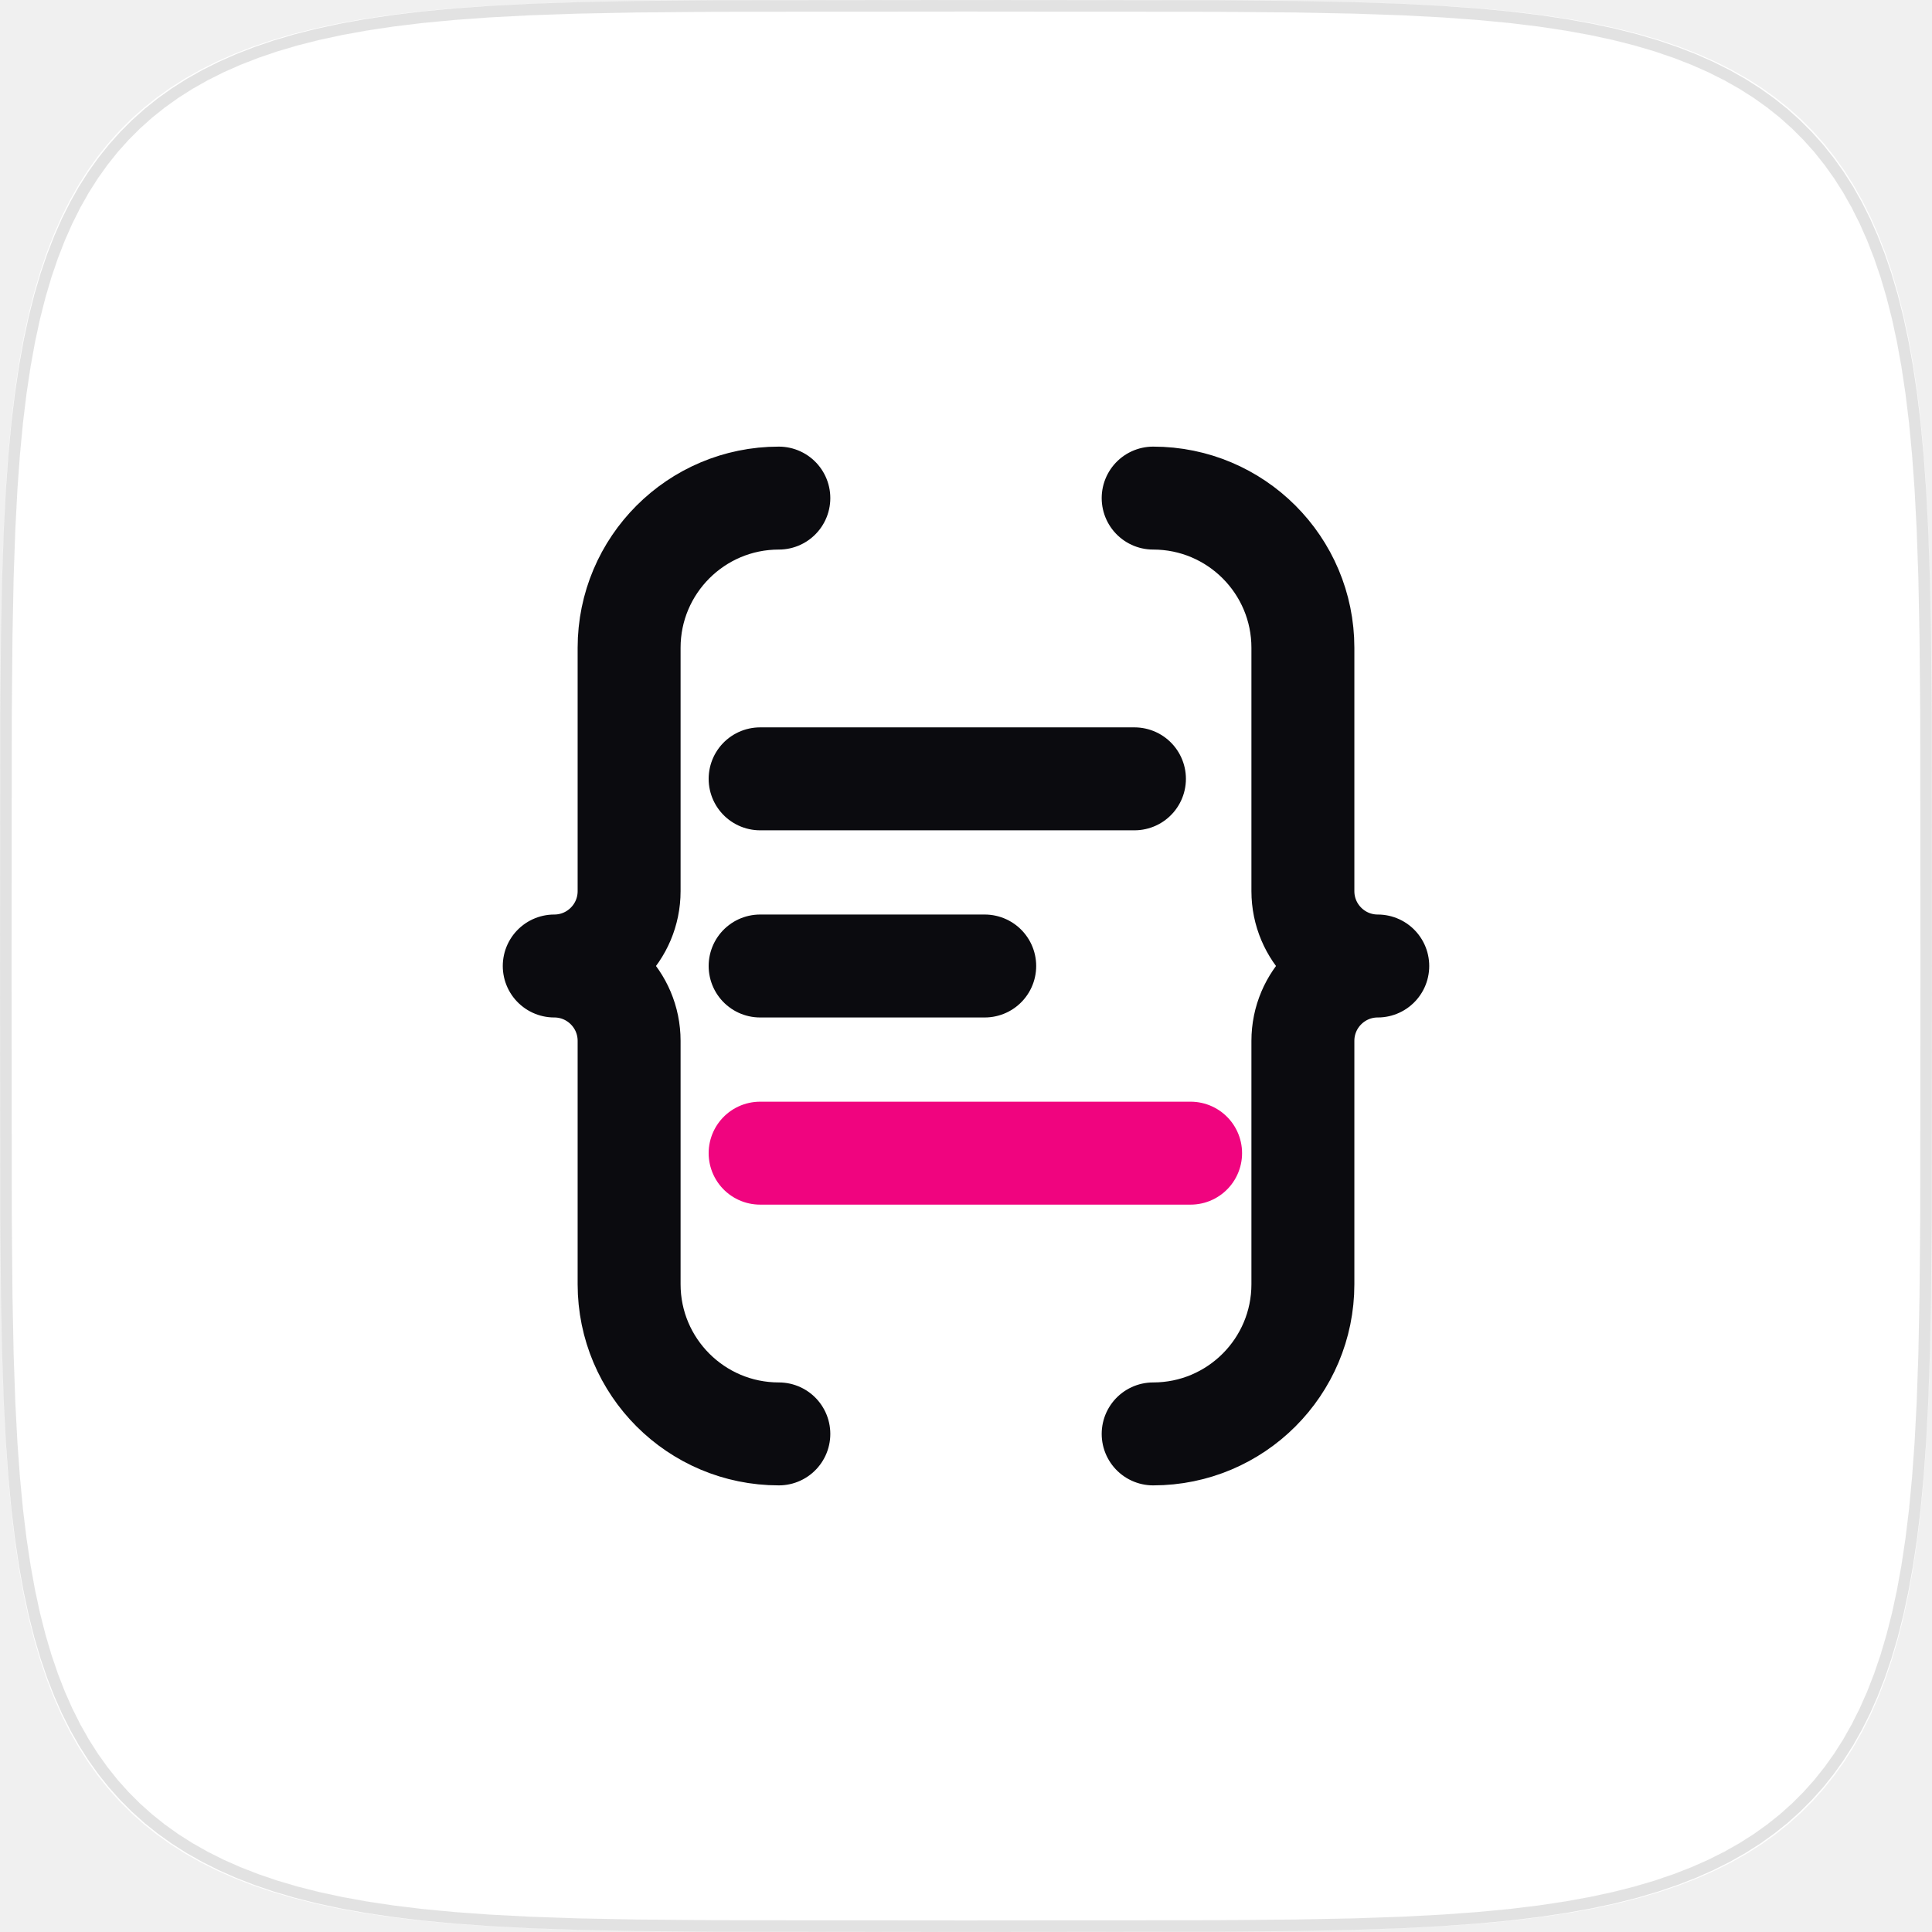
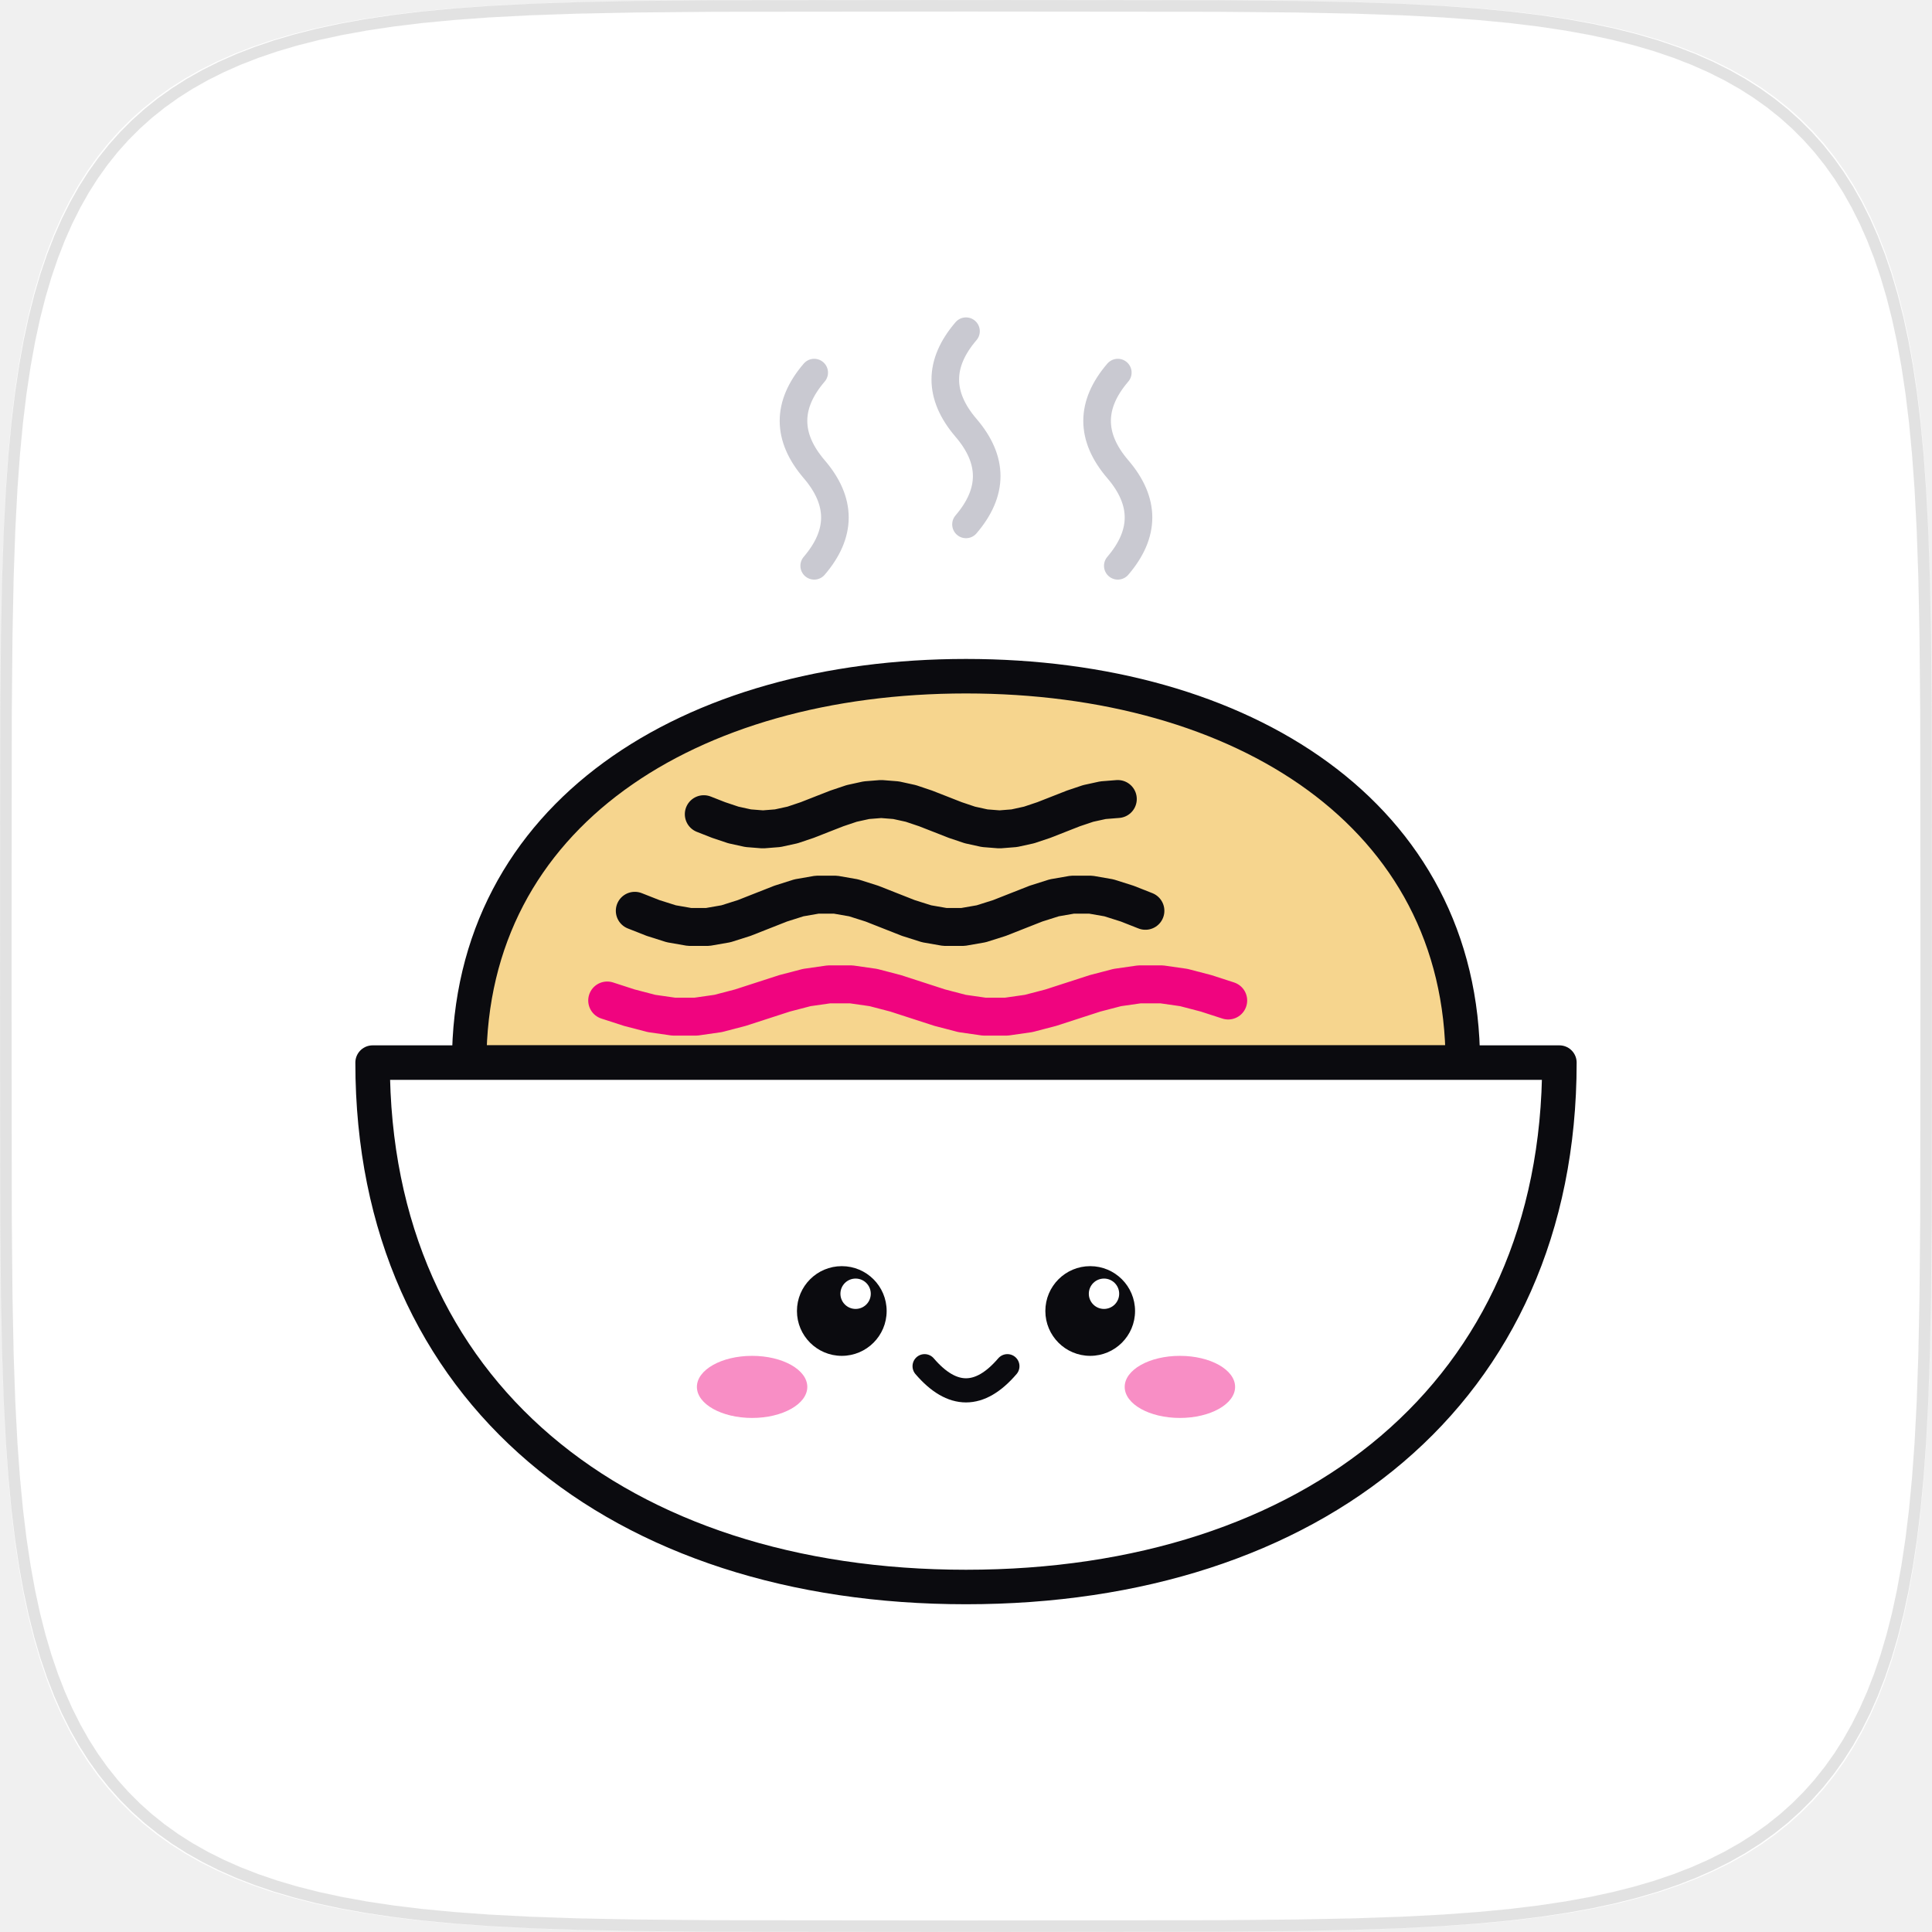
<svg xmlns="http://www.w3.org/2000/svg" viewBox="0 0 100 100" role="img" aria-label="ndb">
  <path d="M100.000 50.000L99.988 63.065L99.951 67.235L99.890 70.261L99.805 72.719L99.695 74.822L99.560 76.676L99.401 78.343L99.216 79.861L99.006 81.258L98.771 82.553L98.511 83.760L98.224 84.890L97.911 85.951L97.571 86.950L97.204 87.893L96.810 88.784L96.387 89.627L95.936 90.426L95.455 91.182L94.944 91.898L94.402 92.577L93.827 93.219L93.219 93.827L92.577 94.402L91.898 94.944L91.182 95.455L90.426 95.936L89.627 96.387L88.784 96.810L87.893 97.204L86.950 97.571L85.951 97.911L84.890 98.224L83.760 98.511L82.553 98.771L81.258 99.006L79.861 99.216L78.343 99.401L76.676 99.560L74.822 99.695L72.719 99.805L70.261 99.890L67.235 99.951L63.065 99.988L50.000 100.000L36.935 99.988L32.765 99.951L29.739 99.890L27.281 99.805L25.178 99.695L23.324 99.560L21.657 99.401L20.139 99.216L18.742 99.006L17.447 98.771L16.240 98.511L15.110 98.224L14.049 97.911L13.050 97.571L12.107 97.204L11.216 96.810L10.373 96.387L9.574 95.936L8.818 95.455L8.102 94.944L7.423 94.402L6.781 93.827L6.173 93.219L5.598 92.577L5.056 91.898L4.545 91.182L4.064 90.426L3.613 89.627L3.190 88.784L2.796 87.893L2.429 86.950L2.089 85.951L1.776 84.890L1.489 83.760L1.229 82.553L0.994 81.258L0.784 79.861L0.599 78.343L0.440 76.676L0.305 74.822L0.195 72.719L0.110 70.261L0.049 67.235L0.012 63.065L0.000 50.000L0.012 36.935L0.049 32.765L0.110 29.739L0.195 27.281L0.305 25.178L0.440 23.324L0.599 21.657L0.784 20.139L0.994 18.742L1.229 17.447L1.489 16.240L1.776 15.110L2.089 14.049L2.429 13.050L2.796 12.107L3.190 11.216L3.613 10.373L4.064 9.574L4.545 8.818L5.056 8.102L5.598 7.423L6.173 6.781L6.781 6.173L7.423 5.598L8.102 5.056L8.818 4.545L9.574 4.064L10.373 3.613L11.216 3.190L12.107 2.796L13.050 2.429L14.049 2.089L15.110 1.776L16.240 1.489L17.447 1.229L18.742 0.994L20.139 0.784L21.657 0.599L23.324 0.440L25.178 0.305L27.281 0.195L29.739 0.110L32.765 0.049L36.935 0.012L50.000 0.000L63.065 0.012L67.235 0.049L70.261 0.110L72.719 0.195L74.822 0.305L76.676 0.440L78.343 0.599L79.861 0.784L81.258 0.994L82.553 1.229L83.760 1.489L84.890 1.776L85.951 2.089L86.950 2.429L87.893 2.796L88.784 3.190L89.627 3.613L90.426 4.064L91.182 4.545L91.898 5.056L92.577 5.598L93.219 6.173L93.827 6.781L94.402 7.423L94.944 8.102L95.455 8.818L95.936 9.574L96.387 10.373L96.810 11.216L97.204 12.107L97.571 13.050L97.911 14.049L98.224 15.110L98.511 16.240L98.771 17.447L99.006 18.742L99.216 20.139L99.401 21.657L99.560 23.324L99.695 25.178L99.805 27.281L99.890 29.739L99.951 32.765L99.988 36.935Z" fill="#FFFFFF" />
  <path d="M100.000 50.000L99.988 63.065L99.951 67.235L99.890 70.261L99.805 72.719L99.695 74.822L99.560 76.676L99.401 78.343L99.216 79.861L99.006 81.258L98.771 82.553L98.511 83.760L98.224 84.890L97.911 85.951L97.571 86.950L97.204 87.893L96.810 88.784L96.387 89.627L95.936 90.426L95.455 91.182L94.944 91.898L94.402 92.577L93.827 93.219L93.219 93.827L92.577 94.402L91.898 94.944L91.182 95.455L90.426 95.936L89.627 96.387L88.784 96.810L87.893 97.204L86.950 97.571L85.951 97.911L84.890 98.224L83.760 98.511L82.553 98.771L81.258 99.006L79.861 99.216L78.343 99.401L76.676 99.560L74.822 99.695L72.719 99.805L70.261 99.890L67.235 99.951L63.065 99.988L50.000 100.000L36.935 99.988L32.765 99.951L29.739 99.890L27.281 99.805L25.178 99.695L23.324 99.560L21.657 99.401L20.139 99.216L18.742 99.006L17.447 98.771L16.240 98.511L15.110 98.224L14.049 97.911L13.050 97.571L12.107 97.204L11.216 96.810L10.373 96.387L9.574 95.936L8.818 95.455L8.102 94.944L7.423 94.402L6.781 93.827L6.173 93.219L5.598 92.577L5.056 91.898L4.545 91.182L4.064 90.426L3.613 89.627L3.190 88.784L2.796 87.893L2.429 86.950L2.089 85.951L1.776 84.890L1.489 83.760L1.229 82.553L0.994 81.258L0.784 79.861L0.599 78.343L0.440 76.676L0.305 74.822L0.195 72.719L0.110 70.261L0.049 67.235L0.012 63.065L0.000 50.000L0.012 36.935L0.049 32.765L0.110 29.739L0.195 27.281L0.305 25.178L0.440 23.324L0.599 21.657L0.784 20.139L0.994 18.742L1.229 17.447L1.489 16.240L1.776 15.110L2.089 14.049L2.429 13.050L2.796 12.107L3.190 11.216L3.613 10.373L4.064 9.574L4.545 8.818L5.056 8.102L5.598 7.423L6.173 6.781L6.781 6.173L7.423 5.598L8.102 5.056L8.818 4.545L9.574 4.064L10.373 3.613L11.216 3.190L12.107 2.796L13.050 2.429L14.049 2.089L15.110 1.776L16.240 1.489L17.447 1.229L18.742 0.994L20.139 0.784L21.657 0.599L23.324 0.440L25.178 0.305L27.281 0.195L29.739 0.110L32.765 0.049L36.935 0.012L50.000 0.000L63.065 0.012L67.235 0.049L70.261 0.110L72.719 0.195L74.822 0.305L76.676 0.440L78.343 0.599L79.861 0.784L81.258 0.994L82.553 1.229L83.760 1.489L84.890 1.776L85.951 2.089L86.950 2.429L87.893 2.796L88.784 3.190L89.627 3.613L90.426 4.064L91.182 4.545L91.898 5.056L92.577 5.598L93.219 6.173L93.827 6.781L94.402 7.423L94.944 8.102L95.455 8.818L95.936 9.574L96.387 10.373L96.810 11.216L97.204 12.107L97.571 13.050L97.911 14.049L98.224 15.110L98.511 16.240L98.771 17.447L99.006 18.742L99.216 20.139L99.401 21.657L99.560 23.324L99.695 25.178L99.805 27.281L99.890 29.739L99.951 32.765L99.988 36.935Z" fill="none" stroke="#0B0B0F" stroke-opacity="0.12" stroke-width=".6" transform="translate(.3 .3) scale(.994)" />
-   <svg x="19" y="19" width="62" height="62" viewBox="0 0 64 64">
-     <path d="M22 7A8 8 0 0 0 14 15V28A4 4 0 0 1 10 32A4 4 0 0 1 14 36V49A8 8 0 0 0 22 57" fill="none" stroke="#0B0B0F" stroke-width="5.5" stroke-linecap="round" stroke-linejoin="round" />
-     <path d="M42 7A8 8 0 0 1 50 15V28A4 4 0 0 0 54 32A4 4 0 0 0 50 36V49A8 8 0 0 1 42 57" fill="none" stroke="#0B0B0F" stroke-width="5.5" stroke-linecap="round" stroke-linejoin="round" />
-     <path d="M21 22h20" fill="none" stroke="#0B0B0F" stroke-width="5.5" stroke-linecap="round" />
-     <path d="M21 32h12" fill="none" stroke="#0B0B0F" stroke-width="5.5" stroke-linecap="round" />
-     <path d="M21 42h23" fill="none" stroke="#F0047F" stroke-width="5.5" stroke-linecap="round" />
+   <svg x="15" y="15" width="70" height="70" viewBox="6.000 0.000 188.000 196.000">
+     <path d="M78 12q-6 7 0 14q6 7 0 14M100 6q-6 7 0 14q6 7 0 14M122 12q-6 7 0 14q6 7 0 14" fill="none" stroke="#C9C9D1" stroke-width="4" stroke-linecap="round" stroke-linejoin="round" />
+     <path d="M28 112C28 76 60 56 100 56C140 56 172 76 172 112Z" fill="#F6D58E" stroke="#0B0B0F" stroke-width="5" stroke-linejoin="round" stroke-linecap="round" />
+     <path d="M62.00 76.00L64.14 76.84L66.29 77.56L68.43 78.03L70.57 78.20L72.71 78.03L74.86 77.56L77.00 76.84L79.14 76.00L81.29 75.16L83.43 74.44L85.57 73.97L87.71 73.80L89.86 73.97L92.00 74.44L94.14 75.16L96.29 76.00L98.43 76.84L100.57 77.56L102.71 78.03L104.86 78.20L107.00 78.03L109.14 77.56L111.29 76.84L113.43 76.00L115.57 75.16L117.71 74.44L119.86 73.97L122.00 73.80" fill="none" stroke="#0B0B0F" stroke-width="5.5" stroke-linecap="round" stroke-linejoin="round" />
+     <path d="M52.00 90.00L54.64 91.04L57.29 91.88L59.93 92.34L62.57 92.34L65.21 91.88L67.86 91.04L70.50 90.00L73.14 88.96L75.79 88.12L78.43 87.66L81.07 87.66L83.71 88.12L86.36 88.96L89.00 90.00L91.64 91.04L94.29 91.88L96.93 92.34L99.57 92.34L102.21 91.88L104.86 91.04L107.50 90.00L110.14 88.96L112.79 88.12L115.43 87.66L118.07 87.66L120.71 88.12L123.36 88.96L126.00 90.00" fill="none" stroke="#0B0B0F" stroke-width="5.5" stroke-linecap="round" stroke-linejoin="round" />
+     <path d="M48.00 103.00L51.21 104.04L54.43 104.88L57.64 105.34L60.86 105.34L64.07 104.88L67.29 104.04L70.50 103.00L73.71 101.96L76.93 101.12L80.14 100.66L83.36 100.66L86.57 101.12L89.79 101.96L93.00 103.00L96.21 104.04L99.43 104.88L102.64 105.34L105.86 105.34L109.07 104.88L112.29 104.04L115.50 103.00L118.71 101.96L121.93 101.12L125.14 100.66L128.36 100.66L131.57 101.12L134.79 101.96L138.00 103.00" fill="none" stroke="#F0047F" stroke-width="5.5" stroke-linecap="round" stroke-linejoin="round" />
+     <path d="M14 112H186C186 160 150 188 100 188C50 188 14 160 14 112Z" fill="#FFFFFF" stroke="#0B0B0F" stroke-width="5" stroke-linejoin="round" stroke-linecap="round" />
+     <g transform="translate(100 148) scale(1)">
+       <circle cx="-18" cy="0" r="6.5" fill="#0B0B0F" />
+       <circle cx="18" cy="0" r="6.5" fill="#0B0B0F" />
+       <circle cx="-16" cy="-2.5" r="2.2" fill="#FFFFFF" />
+       <circle cx="20" cy="-2.5" r="2.2" fill="#FFFFFF" />
+       <ellipse cx="-31" cy="11" rx="8" ry="4.5" fill="#F0047F" opacity="0.45" />
+       <ellipse cx="31" cy="11" rx="8" ry="4.5" fill="#F0047F" opacity="0.45" />
+       <path d="M-6 8Q0 15 6 8" fill="none" stroke="#0B0B0F" stroke-width="3.5" stroke-linecap="round" />
+     </g>
  </svg>
</svg>
